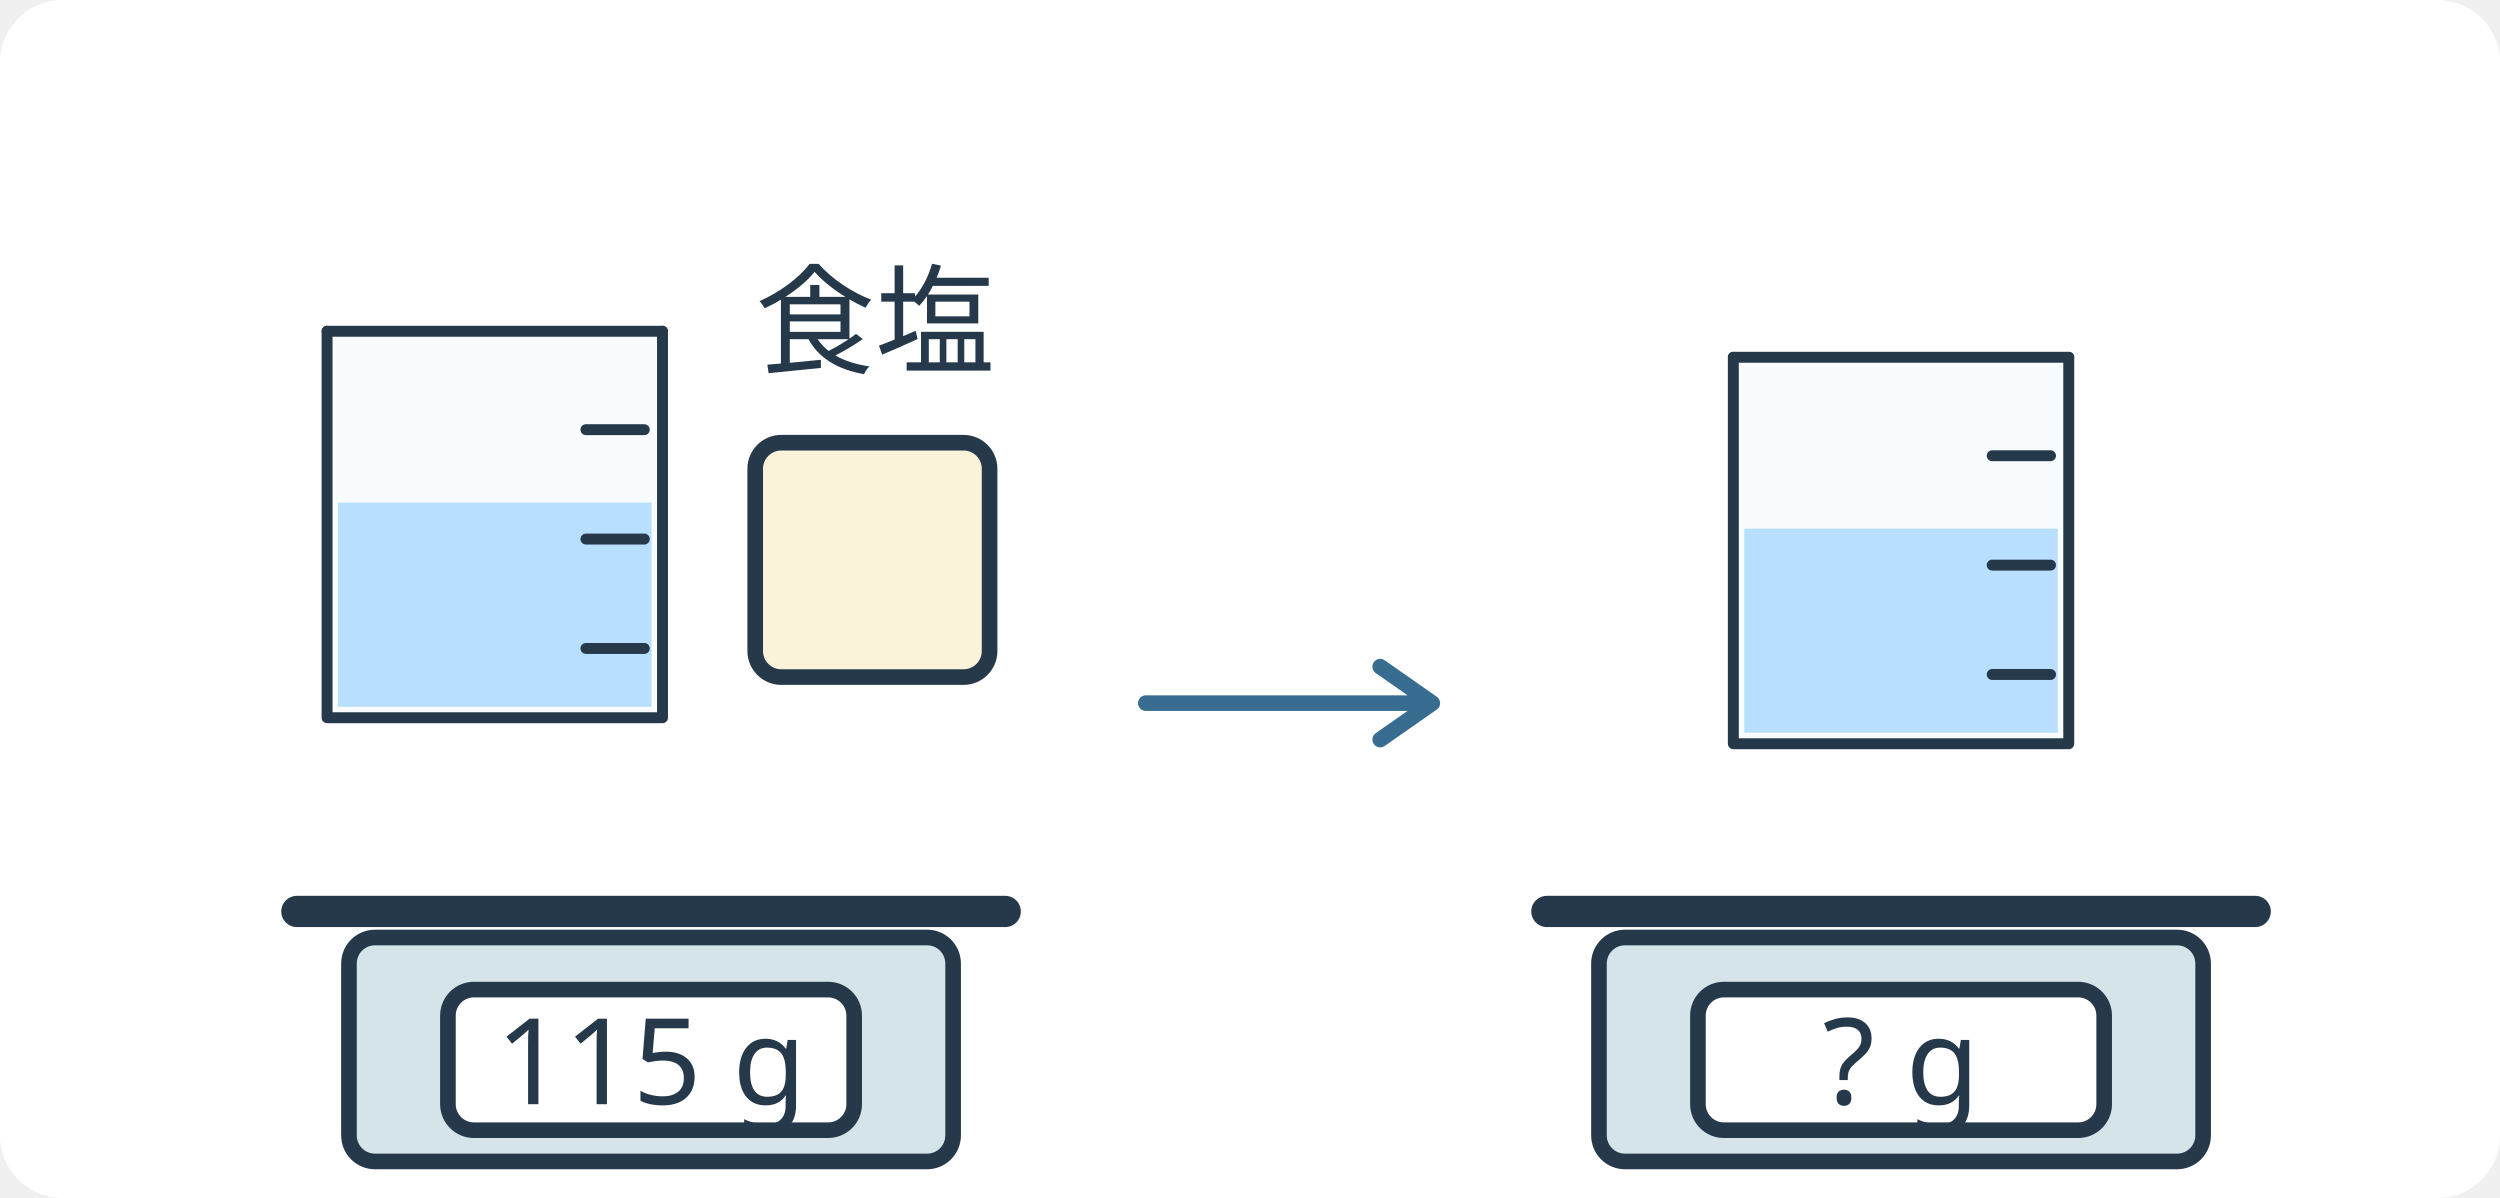
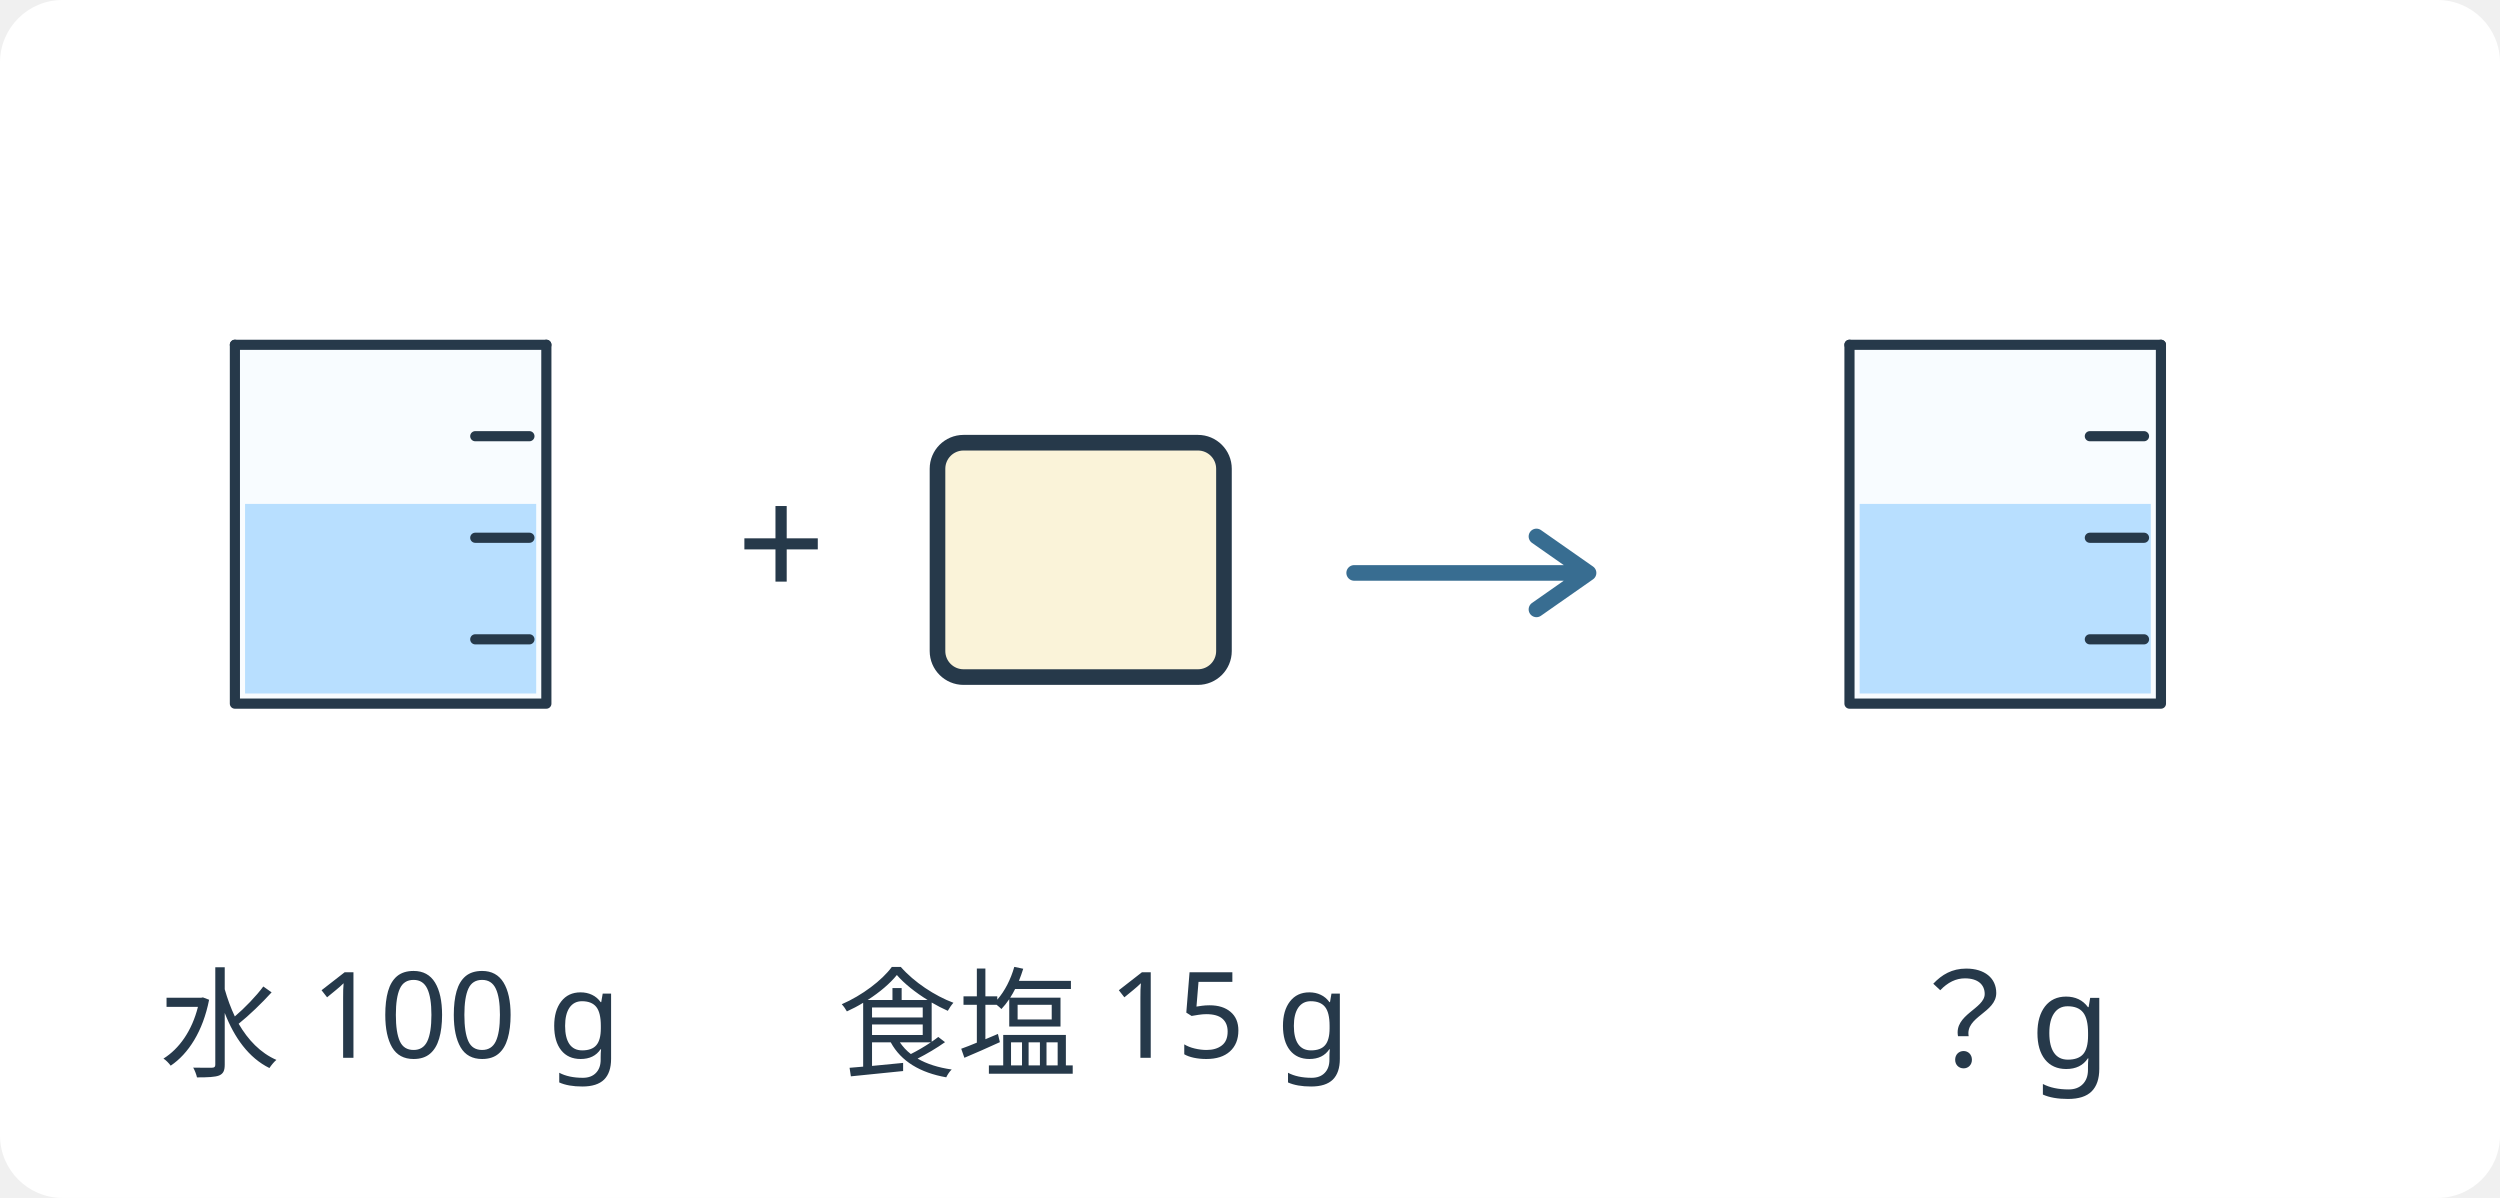
- <svg xmlns="http://www.w3.org/2000/svg" width="480" height="230" viewBox="0 0 480 230" role="img" aria-label="水と食塩を合わせた重さは115グラム。とかした後の重さを考える。">
+ <svg xmlns="http://www.w3.org/2000/svg" width="480" height="230" viewBox="0 0 480 230" role="img" aria-label="水100グラムに食塩15グラムをとかす。食塩水の重さは空欄。">
  <rect width="480" height="230" rx="12" fill="#fff" />
  <g fill="#26394a" font-family="sans-serif">
-     <g transform="translate(95 100) scale(0.7)">
+     <g transform="translate(75 100) scale(0.65)">
      <path d="M-46-52v106h92V-52" fill="#f8fcff" stroke="#26394a" stroke-width="3" stroke-linecap="round" stroke-linejoin="round" />
      <path d="M-43-5h86v56h-86z" fill="#b8dfff" stroke="none" stroke-width="3" stroke-linecap="round" stroke-linejoin="round" />
      <path d="M-46-52h92M25-25h16m-16 30h16m-16 30h16" fill="none" stroke="#26394a" stroke-width="3" stroke-linecap="round" stroke-linejoin="round" />
    </g>
-     <rect x="145" y="85" width="45" height="45" rx="5" fill="#faf3d9" stroke="#26394a" stroke-width="3" />
-     <text x="168" y="70" font-size="23" text-anchor="middle">食塩</text>
-     <g transform="translate(125 190) scale(1)">
-       <rect x="-58" y="-10" width="116" height="43" rx="5" fill="#d4e4e9" stroke="#26394a" stroke-width="3" />
-       <path d="M-68-15H68" fill="none" stroke="#26394a" stroke-width="6" stroke-linecap="round" stroke-linejoin="round" />
-       <rect x="-39" y="0" width="78" height="27" rx="5" fill="#fff" stroke="#26394a" stroke-width="3" />
-       <text x="0" y="22" font-size="23" text-anchor="middle">115 g</text>
+     <text x="75" y="205" font-size="23" text-anchor="middle">水 100 g</text>
+     <text x="150" y="115" font-size="30" text-anchor="middle">+</text>
+     <rect x="180" y="85" width="55" height="45" rx="5" fill="#faf3d9" stroke="#26394a" stroke-width="3" />
+     <text x="210" y="205" font-size="23" text-anchor="middle">食塩 15 g</text>
+     <g transform="translate(260 110) scale(1 1)">
+       <path d="M0 0h45m-10 -7l10 7-10 7" fill="none" stroke="#386d91" stroke-width="3" stroke-linecap="round" stroke-linejoin="round" />
    </g>
-     <g transform="translate(220 135) scale(1 1)">
-       <path d="M0 0h55m-10 -7l10 7-10 7" fill="none" stroke="#386d91" stroke-width="3" stroke-linecap="round" stroke-linejoin="round" />
-     </g>
-     <g transform="translate(365 105) scale(0.7)">
+     <g transform="translate(385 100) scale(0.65)">
      <path d="M-46-52v106h92V-52" fill="#f8fcff" stroke="#26394a" stroke-width="3" stroke-linecap="round" stroke-linejoin="round" />
      <path d="M-43-5h86v56h-86z" fill="#b8dfff" stroke="none" stroke-width="3" stroke-linecap="round" stroke-linejoin="round" />
      <path d="M-46-52h92M25-25h16m-16 30h16m-16 30h16" fill="none" stroke="#26394a" stroke-width="3" stroke-linecap="round" stroke-linejoin="round" />
    </g>
-     <g transform="translate(365 190) scale(1)">
-       <rect x="-58" y="-10" width="116" height="43" rx="5" fill="#d4e4e9" stroke="#26394a" stroke-width="3" />
-       <path d="M-68-15H68" fill="none" stroke="#26394a" stroke-width="6" stroke-linecap="round" stroke-linejoin="round" />
-       <rect x="-39" y="0" width="78" height="27" rx="5" fill="#fff" stroke="#26394a" stroke-width="3" />
-       <text x="0" y="22" font-size="23" text-anchor="middle">? g</text>
-     </g>
+     <text x="385" y="205" font-size="25" text-anchor="middle">？g</text>
  </g>
</svg>
